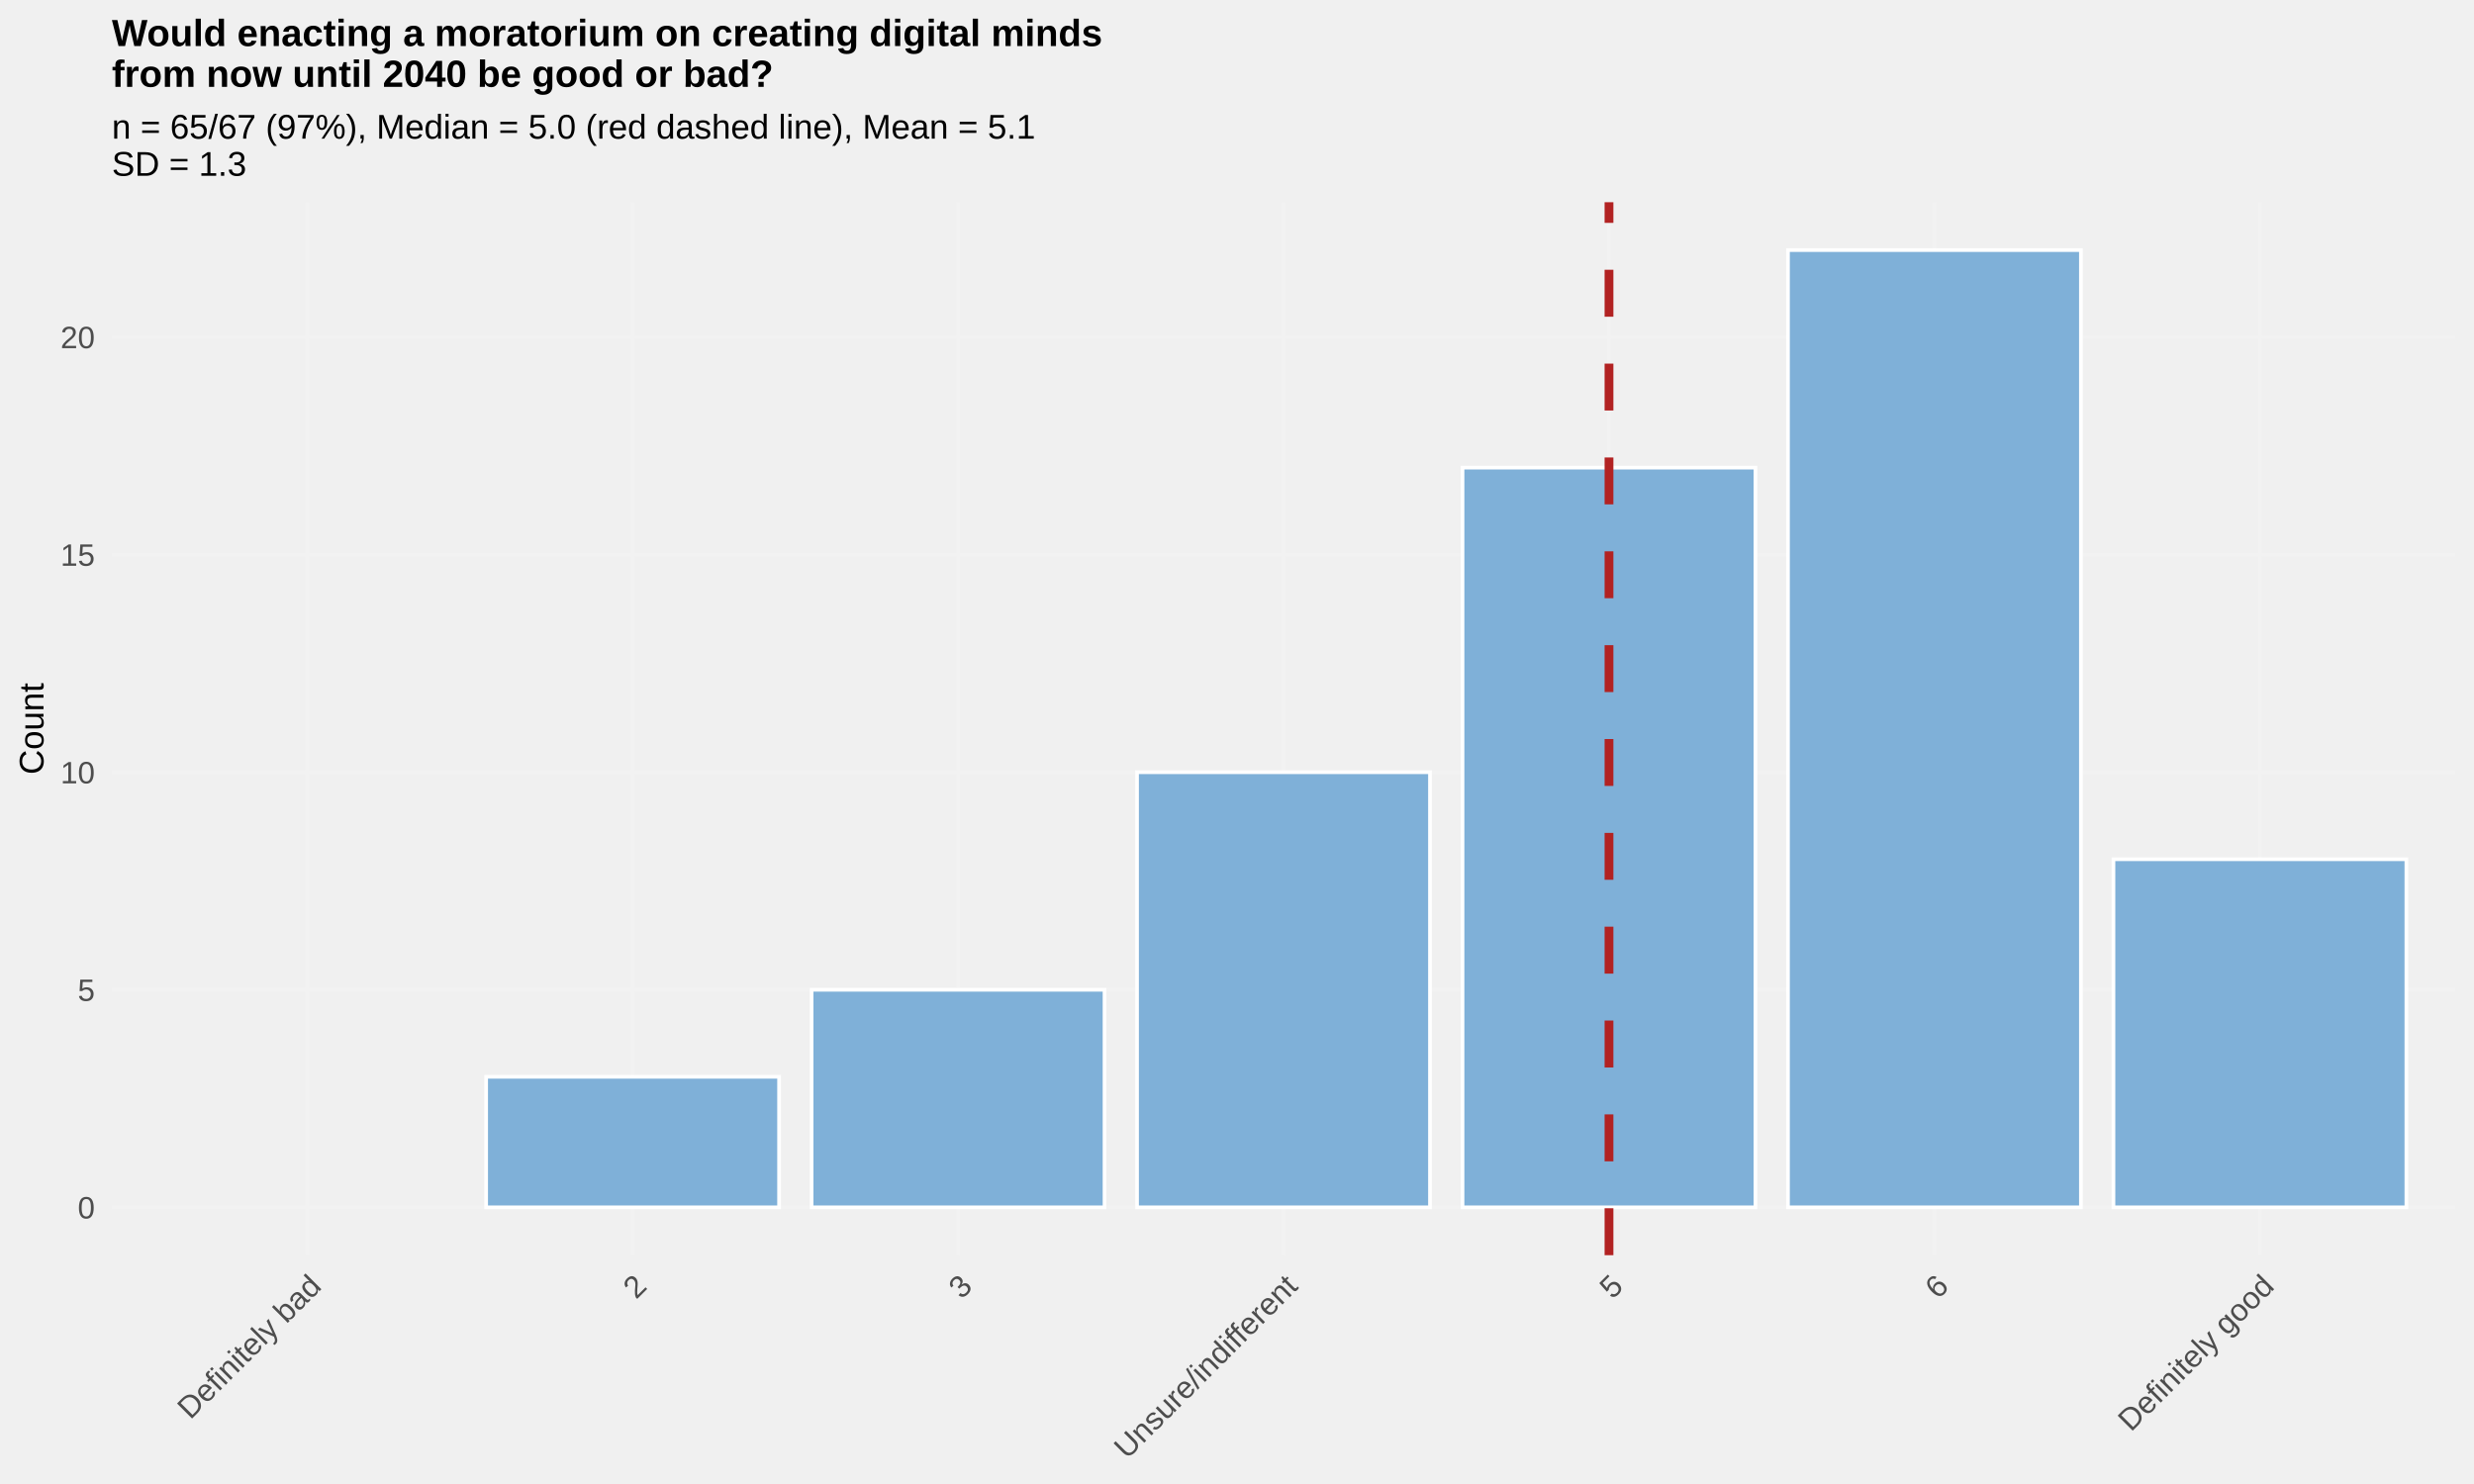
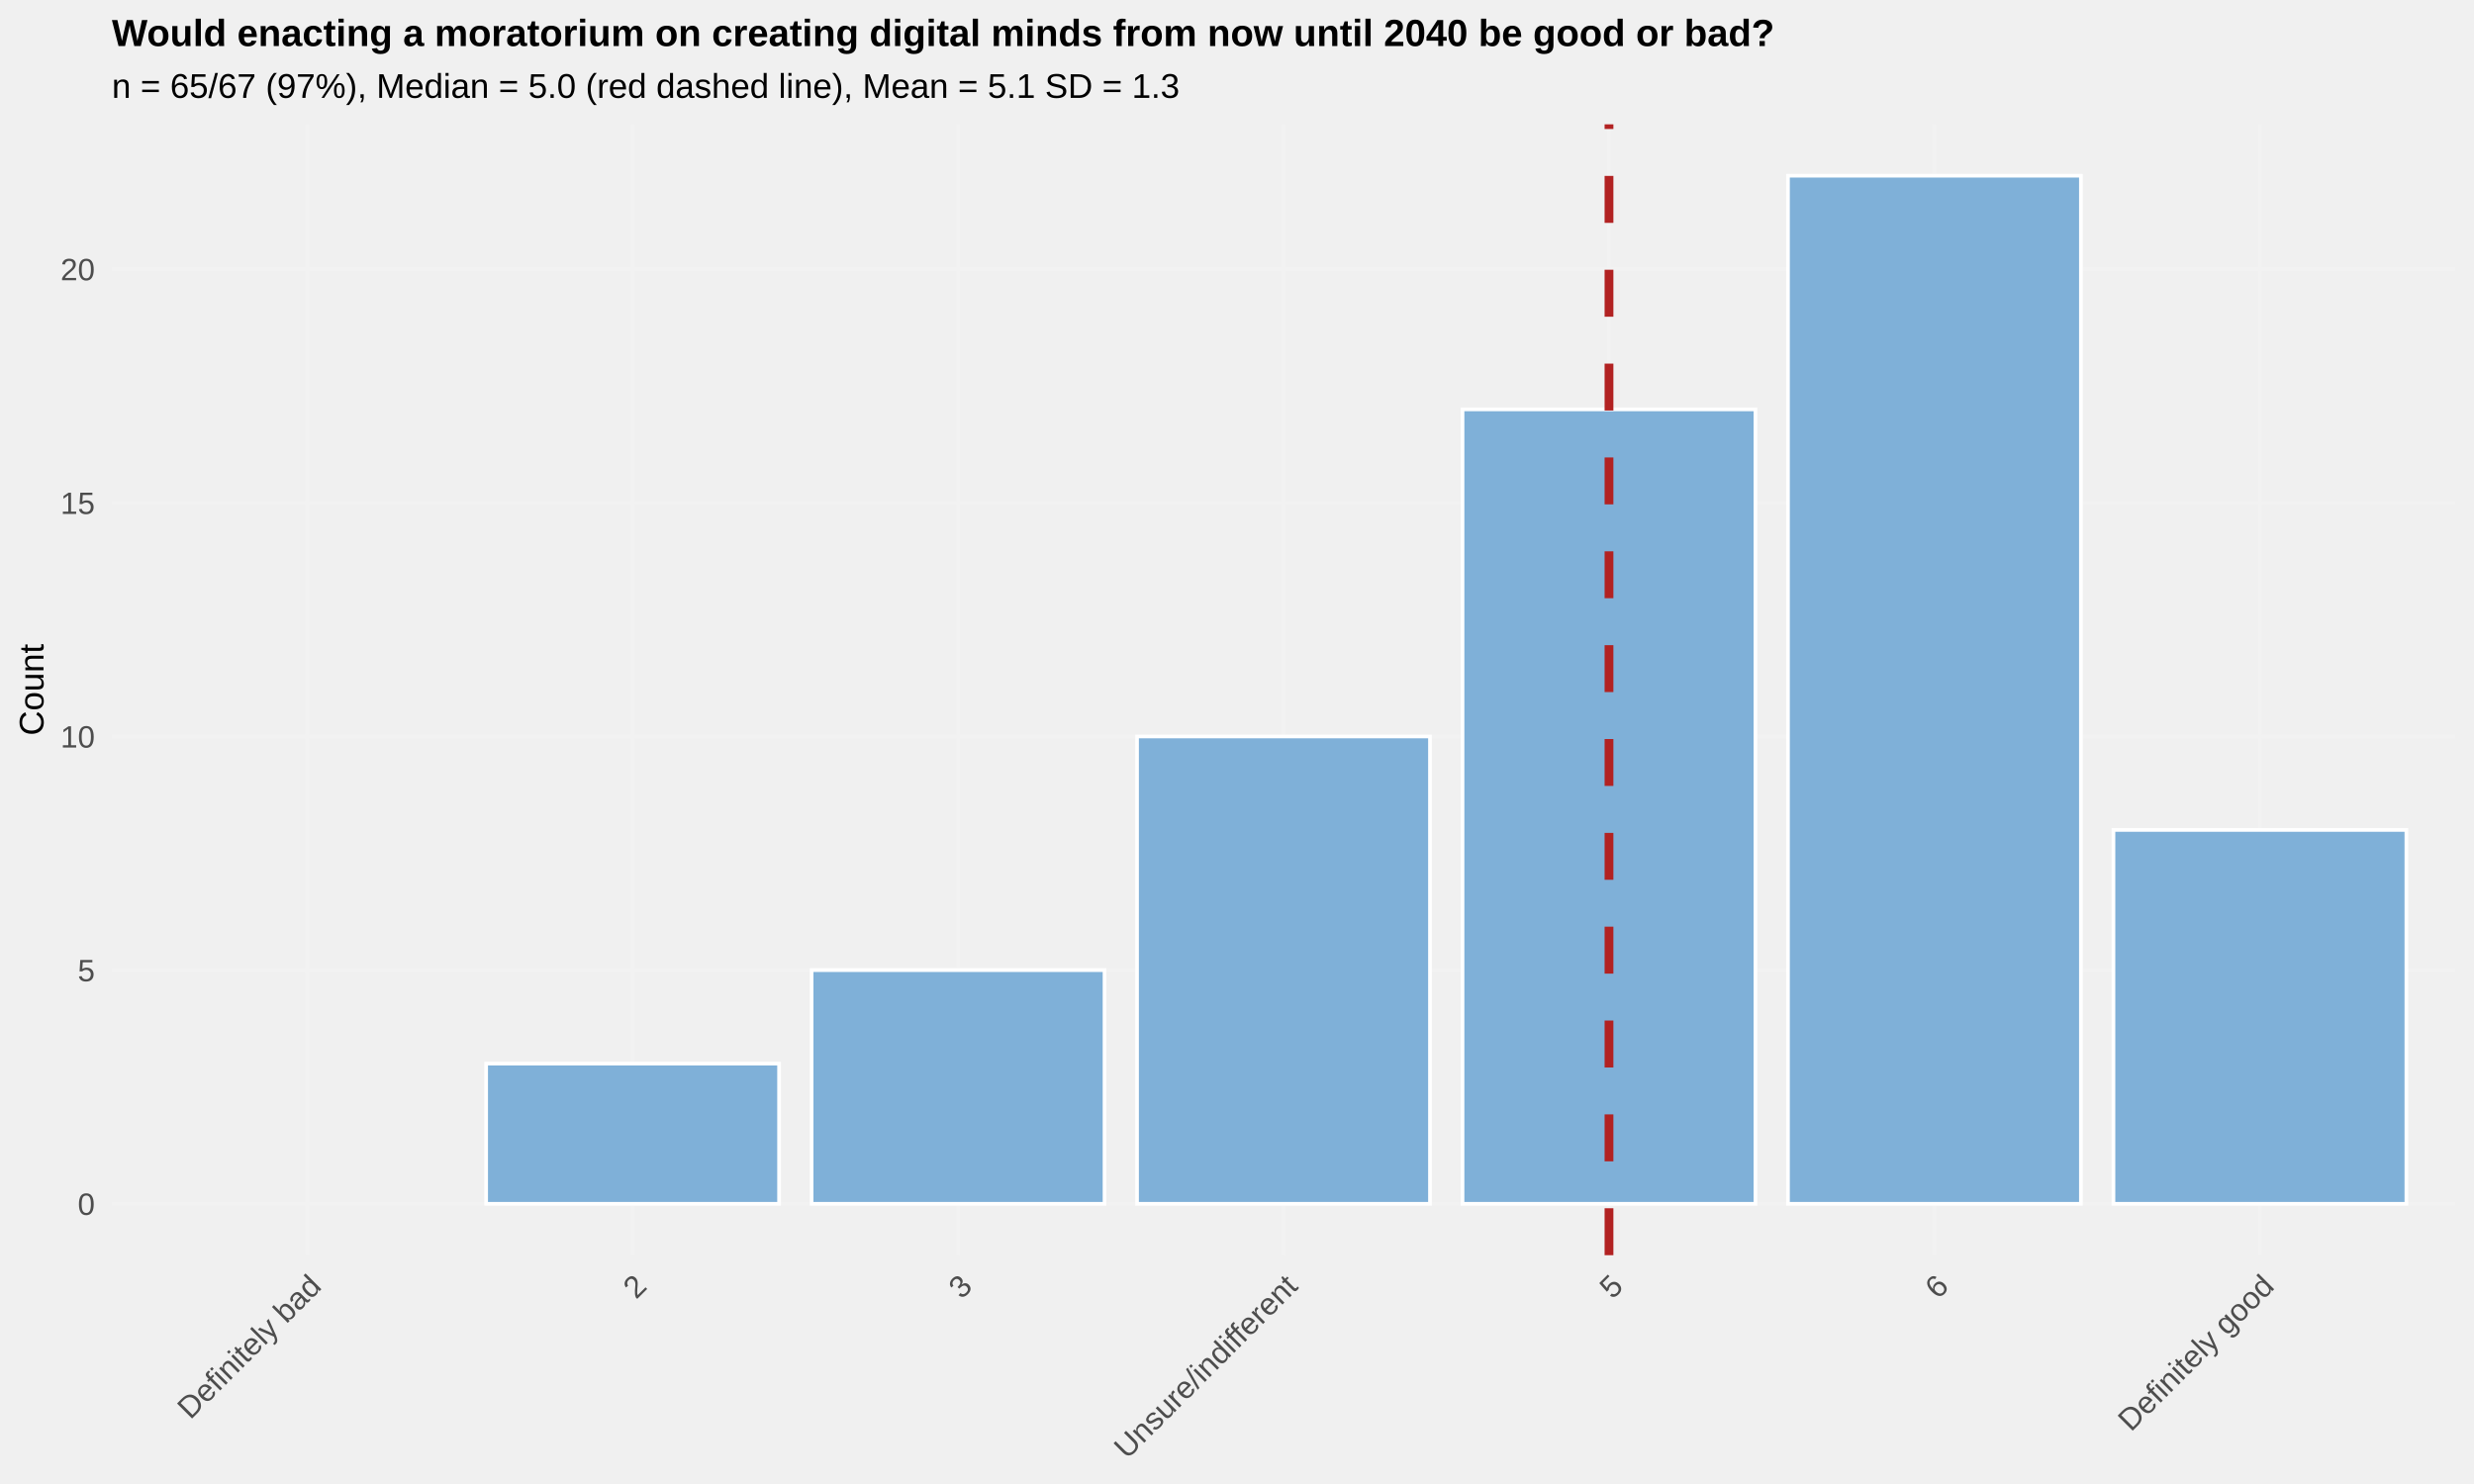
<svg xmlns="http://www.w3.org/2000/svg" class="svglite" width="720.00pt" height="432.00pt" viewBox="0 0 720.00 432.00">
  <defs>
    <style type="text/css">
    .svglite line, .svglite polyline, .svglite polygon, .svglite path, .svglite rect, .svglite circle {
      fill: none;
      stroke: #000000;
      stroke-linecap: round;
      stroke-linejoin: round;
      stroke-miterlimit: 10.00;
    }
    .svglite text {
      white-space: pre;
    }
  </style>
  </defs>
  <rect width="100%" height="100%" style="stroke: none; fill: none;" />
  <defs>
    <clipPath id="cpMC4wMHw3MjAuMDB8MC4wMHw0MzIuMDA=">
      <rect x="0.00" y="0.00" width="720.00" height="432.00" />
    </clipPath>
  </defs>
  <g clip-path="url(#cpMC4wMHw3MjAuMDB8MC4wMHw0MzIuMDA=)">
</g>
  <defs>
-     <clipPath id="cpMzIuNTV8NzE0LjUyfDU4Ljg3fDM2NS4zOQ==">
-       <rect x="32.55" y="58.87" width="681.97" height="306.52" />
+     <clipPath id="cpMzIuNTV8NzE0LjUyfDM2LjE5fDM2NS4zOQ==">
+       <rect x="32.55" y="36.19" width="681.97" height="329.20" />
    </clipPath>
  </defs>
-   <g clip-path="url(#cpMzIuNTV8NzE0LjUyfDU4Ljg3fDM2NS4zOQ==)">
-     <polyline points="32.55,351.46 714.52,351.46 " style="stroke-width: 1.07; stroke: #F2F2F2; stroke-linecap: butt;" />
-     <polyline points="32.55,288.13 714.52,288.13 " style="stroke-width: 1.07; stroke: #F2F2F2; stroke-linecap: butt;" />
-     <polyline points="32.55,224.80 714.52,224.80 " style="stroke-width: 1.07; stroke: #F2F2F2; stroke-linecap: butt;" />
-     <polyline points="32.55,161.47 714.52,161.47 " style="stroke-width: 1.07; stroke: #F2F2F2; stroke-linecap: butt;" />
-     <polyline points="32.55,98.13 714.52,98.13 " style="stroke-width: 1.07; stroke: #F2F2F2; stroke-linecap: butt;" />
-     <polyline points="89.39,365.39 89.39,58.87 " style="stroke-width: 1.07; stroke: #F2F2F2; stroke-linecap: butt;" />
-     <polyline points="184.10,365.39 184.10,58.87 " style="stroke-width: 1.07; stroke: #F2F2F2; stroke-linecap: butt;" />
-     <polyline points="278.82,365.39 278.82,58.87 " style="stroke-width: 1.07; stroke: #F2F2F2; stroke-linecap: butt;" />
-     <polyline points="373.54,365.39 373.54,58.87 " style="stroke-width: 1.07; stroke: #F2F2F2; stroke-linecap: butt;" />
-     <polyline points="468.26,365.39 468.26,58.87 " style="stroke-width: 1.07; stroke: #F2F2F2; stroke-linecap: butt;" />
-     <polyline points="562.97,365.39 562.97,58.87 " style="stroke-width: 1.07; stroke: #F2F2F2; stroke-linecap: butt;" />
-     <polyline points="657.69,365.39 657.69,58.87 " style="stroke-width: 1.07; stroke: #F2F2F2; stroke-linecap: butt;" />
-     <rect x="46.76" y="351.46" width="85.25" height="0.00" style="stroke-width: 1.07; stroke: #FFFFFF; stroke-linecap: butt; stroke-linejoin: miter; fill: #4F94CD; fill-opacity: 0.70;" />
-     <rect x="141.48" y="313.46" width="85.25" height="38.00" style="stroke-width: 1.07; stroke: #FFFFFF; stroke-linecap: butt; stroke-linejoin: miter; fill: #4F94CD; fill-opacity: 0.70;" />
-     <rect x="236.20" y="288.13" width="85.25" height="63.33" style="stroke-width: 1.07; stroke: #FFFFFF; stroke-linecap: butt; stroke-linejoin: miter; fill: #4F94CD; fill-opacity: 0.70;" />
-     <rect x="330.91" y="224.80" width="85.25" height="126.66" style="stroke-width: 1.07; stroke: #FFFFFF; stroke-linecap: butt; stroke-linejoin: miter; fill: #4F94CD; fill-opacity: 0.70;" />
-     <rect x="425.63" y="136.13" width="85.25" height="215.33" style="stroke-width: 1.07; stroke: #FFFFFF; stroke-linecap: butt; stroke-linejoin: miter; fill: #4F94CD; fill-opacity: 0.70;" />
-     <rect x="520.35" y="72.80" width="85.25" height="278.66" style="stroke-width: 1.07; stroke: #FFFFFF; stroke-linecap: butt; stroke-linejoin: miter; fill: #4F94CD; fill-opacity: 0.70;" />
-     <rect x="615.07" y="250.13" width="85.25" height="101.33" style="stroke-width: 1.07; stroke: #FFFFFF; stroke-linecap: butt; stroke-linejoin: miter; fill: #4F94CD; fill-opacity: 0.70;" />
-     <line x1="468.26" y1="365.39" x2="468.26" y2="58.87" style="stroke-width: 2.56; stroke: #B22222; stroke-dasharray: 13.66,13.66; stroke-linecap: butt;" />
+   <g clip-path="url(#cpMzIuNTV8NzE0LjUyfDM2LjE5fDM2NS4zOQ==)">
+     <polyline points="32.55,350.43 714.52,350.43 " style="stroke-width: 1.07; stroke: #F2F2F2; stroke-linecap: butt;" />
+     <polyline points="32.55,282.41 714.52,282.41 " style="stroke-width: 1.07; stroke: #F2F2F2; stroke-linecap: butt;" />
+     <polyline points="32.55,214.39 714.52,214.39 " style="stroke-width: 1.07; stroke: #F2F2F2; stroke-linecap: butt;" />
+     <polyline points="32.55,146.38 714.52,146.38 " style="stroke-width: 1.07; stroke: #F2F2F2; stroke-linecap: butt;" />
+     <polyline points="32.55,78.36 714.52,78.36 " style="stroke-width: 1.07; stroke: #F2F2F2; stroke-linecap: butt;" />
+     <polyline points="89.39,365.39 89.39,36.19 " style="stroke-width: 1.07; stroke: #F2F2F2; stroke-linecap: butt;" />
+     <polyline points="184.10,365.39 184.10,36.19 " style="stroke-width: 1.07; stroke: #F2F2F2; stroke-linecap: butt;" />
+     <polyline points="278.82,365.39 278.82,36.19 " style="stroke-width: 1.07; stroke: #F2F2F2; stroke-linecap: butt;" />
+     <polyline points="373.54,365.39 373.54,36.19 " style="stroke-width: 1.07; stroke: #F2F2F2; stroke-linecap: butt;" />
+     <polyline points="468.26,365.39 468.26,36.19 " style="stroke-width: 1.07; stroke: #F2F2F2; stroke-linecap: butt;" />
+     <polyline points="562.97,365.39 562.97,36.19 " style="stroke-width: 1.07; stroke: #F2F2F2; stroke-linecap: butt;" />
+     <polyline points="657.69,365.39 657.69,36.19 " style="stroke-width: 1.07; stroke: #F2F2F2; stroke-linecap: butt;" />
+     <rect x="46.76" y="350.43" width="85.25" height="0.00" style="stroke-width: 1.07; stroke: #FFFFFF; stroke-linecap: butt; stroke-linejoin: miter; fill: #4F94CD; fill-opacity: 0.70;" />
+     <rect x="141.48" y="309.62" width="85.25" height="40.81" style="stroke-width: 1.07; stroke: #FFFFFF; stroke-linecap: butt; stroke-linejoin: miter; fill: #4F94CD; fill-opacity: 0.70;" />
+     <rect x="236.20" y="282.41" width="85.25" height="68.02" style="stroke-width: 1.07; stroke: #FFFFFF; stroke-linecap: butt; stroke-linejoin: miter; fill: #4F94CD; fill-opacity: 0.70;" />
+     <rect x="330.91" y="214.39" width="85.25" height="136.04" style="stroke-width: 1.07; stroke: #FFFFFF; stroke-linecap: butt; stroke-linejoin: miter; fill: #4F94CD; fill-opacity: 0.70;" />
+     <rect x="425.63" y="119.17" width="85.25" height="231.26" style="stroke-width: 1.07; stroke: #FFFFFF; stroke-linecap: butt; stroke-linejoin: miter; fill: #4F94CD; fill-opacity: 0.70;" />
+     <rect x="520.35" y="51.15" width="85.25" height="299.28" style="stroke-width: 1.07; stroke: #FFFFFF; stroke-linecap: butt; stroke-linejoin: miter; fill: #4F94CD; fill-opacity: 0.70;" />
+     <rect x="615.07" y="241.60" width="85.25" height="108.83" style="stroke-width: 1.07; stroke: #FFFFFF; stroke-linecap: butt; stroke-linejoin: miter; fill: #4F94CD; fill-opacity: 0.70;" />
+     <line x1="468.26" y1="365.39" x2="468.26" y2="36.19" style="stroke-width: 2.56; stroke: #B22222; stroke-dasharray: 13.66,13.66; stroke-linecap: butt;" />
  </g>
  <g clip-path="url(#cpMC4wMHw3MjAuMDB8MC4wMHw0MzIuMDA=)">
-     <text x="27.62" y="354.69" text-anchor="end" style="font-size: 9.00px;fill: #4D4D4D; font-family: &quot;Arial&quot;;" textLength="5.00px" lengthAdjust="spacingAndGlyphs">0</text>
-     <text x="27.62" y="291.36" text-anchor="end" style="font-size: 9.00px;fill: #4D4D4D; font-family: &quot;Arial&quot;;" textLength="5.00px" lengthAdjust="spacingAndGlyphs">5</text>
-     <text x="27.62" y="228.03" text-anchor="end" style="font-size: 9.00px;fill: #4D4D4D; font-family: &quot;Arial&quot;;" textLength="10.01px" lengthAdjust="spacingAndGlyphs">10</text>
-     <text x="27.62" y="164.69" text-anchor="end" style="font-size: 9.00px;fill: #4D4D4D; font-family: &quot;Arial&quot;;" textLength="10.01px" lengthAdjust="spacingAndGlyphs">15</text>
-     <text x="27.62" y="101.36" text-anchor="end" style="font-size: 9.00px;fill: #4D4D4D; font-family: &quot;Arial&quot;;" textLength="10.01px" lengthAdjust="spacingAndGlyphs">20</text>
+     <text x="27.62" y="353.66" text-anchor="end" style="font-size: 9.00px;fill: #4D4D4D; font-family: &quot;Arial&quot;;" textLength="5.00px" lengthAdjust="spacingAndGlyphs">0</text>
+     <text x="27.62" y="285.64" text-anchor="end" style="font-size: 9.00px;fill: #4D4D4D; font-family: &quot;Arial&quot;;" textLength="5.00px" lengthAdjust="spacingAndGlyphs">5</text>
+     <text x="27.62" y="217.62" text-anchor="end" style="font-size: 9.00px;fill: #4D4D4D; font-family: &quot;Arial&quot;;" textLength="10.01px" lengthAdjust="spacingAndGlyphs">10</text>
+     <text x="27.62" y="149.61" text-anchor="end" style="font-size: 9.00px;fill: #4D4D4D; font-family: &quot;Arial&quot;;" textLength="10.01px" lengthAdjust="spacingAndGlyphs">15</text>
+     <text x="27.62" y="81.59" text-anchor="end" style="font-size: 9.00px;fill: #4D4D4D; font-family: &quot;Arial&quot;;" textLength="10.01px" lengthAdjust="spacingAndGlyphs">20</text>
    <text transform="translate(93.95,374.89) rotate(-45)" text-anchor="end" style="font-size: 9.00px;fill: #4D4D4D; font-family: &quot;Arial&quot;;" textLength="54.53px" lengthAdjust="spacingAndGlyphs">Definitely bad</text>
    <text transform="translate(188.67,374.89) rotate(-45)" text-anchor="end" style="font-size: 9.00px;fill: #4D4D4D; font-family: &quot;Arial&quot;;" textLength="5.00px" lengthAdjust="spacingAndGlyphs">2</text>
    <text transform="translate(283.39,374.89) rotate(-45)" text-anchor="end" style="font-size: 9.00px;fill: #4D4D4D; font-family: &quot;Arial&quot;;" textLength="5.00px" lengthAdjust="spacingAndGlyphs">3</text>
    <text transform="translate(378.10,374.89) rotate(-45)" text-anchor="end" style="font-size: 9.00px;fill: #4D4D4D; font-family: &quot;Arial&quot;;" textLength="71.02px" lengthAdjust="spacingAndGlyphs">Unsure/indifferent</text>
    <text transform="translate(472.82,374.89) rotate(-45)" text-anchor="end" style="font-size: 9.00px;fill: #4D4D4D; font-family: &quot;Arial&quot;;" textLength="5.00px" lengthAdjust="spacingAndGlyphs">5</text>
    <text transform="translate(567.54,374.89) rotate(-45)" text-anchor="end" style="font-size: 9.00px;fill: #4D4D4D; font-family: &quot;Arial&quot;;" textLength="5.00px" lengthAdjust="spacingAndGlyphs">6</text>
    <text transform="translate(662.26,374.89) rotate(-45)" text-anchor="end" style="font-size: 9.00px;fill: #4D4D4D; font-family: &quot;Arial&quot;;" textLength="59.53px" lengthAdjust="spacingAndGlyphs">Definitely good</text>
-     <text transform="translate(12.66,212.13) rotate(-90)" text-anchor="middle" style="font-size: 10.00px; font-family: &quot;Arial&quot;;" textLength="26.68px" lengthAdjust="spacingAndGlyphs">Count</text>
-     <text x="32.55" y="40.37" style="font-size: 10.00px; font-family: &quot;Arial&quot;;" textLength="268.73px" lengthAdjust="spacingAndGlyphs">n = 65/67 (97%), Median = 5.0 (red dashed line), Mean = 5.1</text>
-     <text x="32.55" y="51.17" style="font-size: 10.00px; font-family: &quot;Arial&quot;;" textLength="39.18px" lengthAdjust="spacingAndGlyphs">SD = 1.3</text>
-     <text x="32.55" y="13.40" style="font-size: 11.00px; font-weight: bold; font-family: &quot;Arial&quot;;" textLength="291.61px" lengthAdjust="spacingAndGlyphs">Would enacting a moratorium on creating digital minds </text>
-     <text x="32.55" y="25.28" style="font-size: 11.00px; font-weight: bold; font-family: &quot;Arial&quot;;" textLength="192.55px" lengthAdjust="spacingAndGlyphs">from now until 2040 be good or bad?</text>
+     <text transform="translate(12.66,200.79) rotate(-90)" text-anchor="middle" style="font-size: 10.00px; font-family: &quot;Arial&quot;;" textLength="26.68px" lengthAdjust="spacingAndGlyphs">Count</text>
+     <text x="32.55" y="28.49" style="font-size: 10.00px; font-family: &quot;Arial&quot;;" textLength="310.69px" lengthAdjust="spacingAndGlyphs">n = 65/67 (97%), Median = 5.0 (red dashed line), Mean = 5.1 SD = 1.3</text>
+     <text x="32.55" y="13.40" style="font-size: 11.00px; font-weight: bold; font-family: &quot;Arial&quot;;" textLength="484.16px" lengthAdjust="spacingAndGlyphs">Would enacting a moratorium on creating digital minds from now until 2040 be good or bad?</text>
  </g>
</svg>
